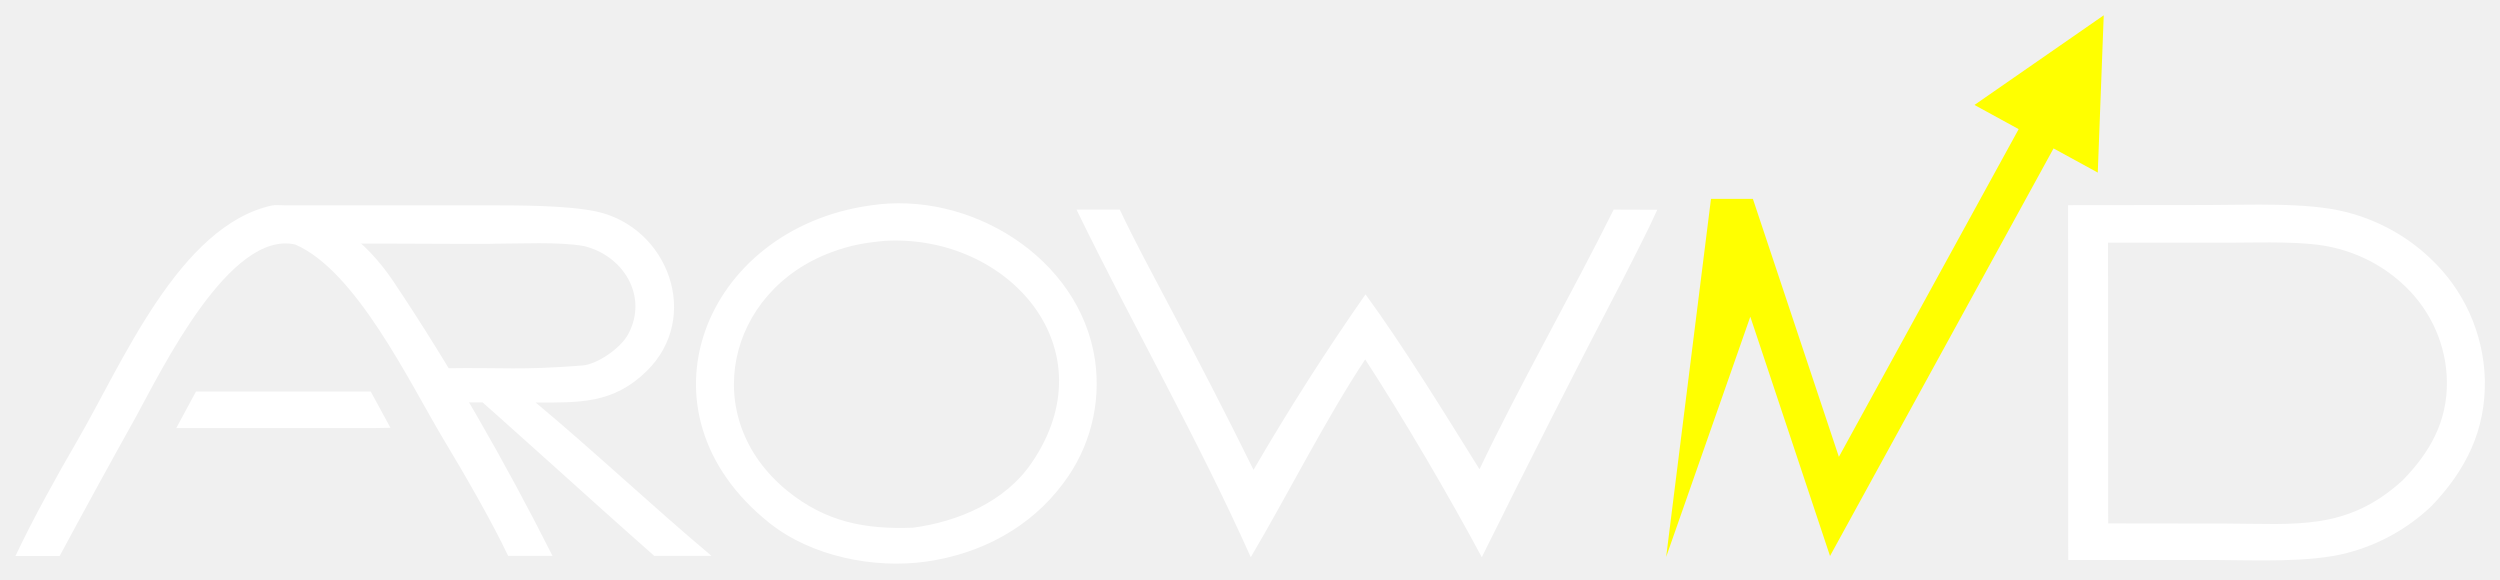
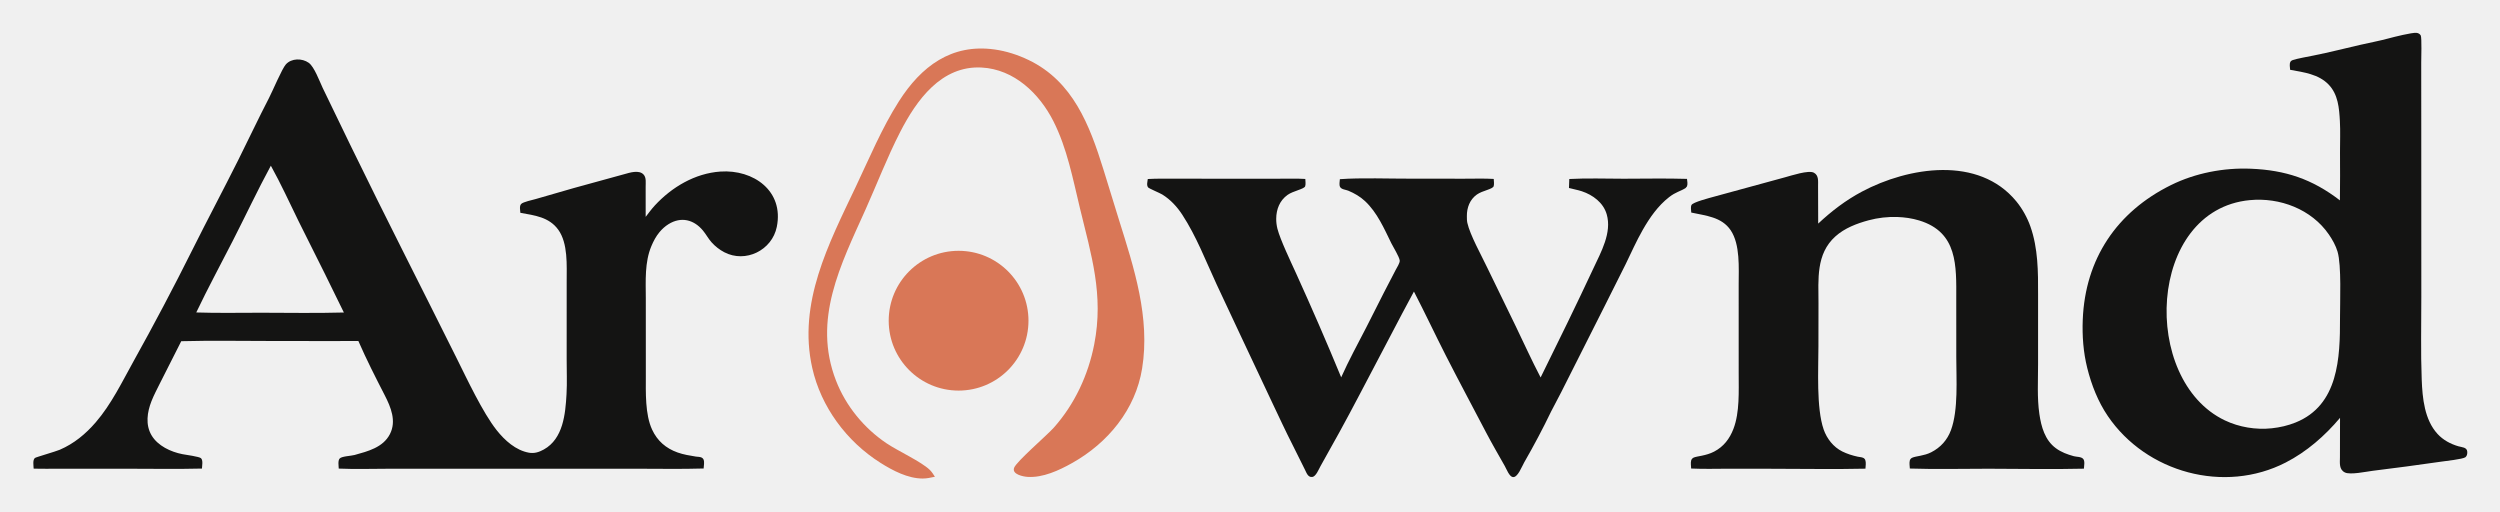
- <svg xmlns="http://www.w3.org/2000/svg" viewBox="151 173 1634 379" role="img" aria-labelledby="title">
-   <g fill="#FFFFFF">
-     <path fill-rule="evenodd" d="M1502.7 307.1 L1593.7 307 C1620.9 307 1658.8 305.1 1684 311.5 C1704.8 316.7 1723.9 327.1 1739.4 341.8 C1761.4 362.4 1774.2 390.8 1775.1 420.9 C1775.8 454.1 1762.8 480.1 1740.4 503.6 C1724.9 518.4 1705.9 529 1685.1 534.4 C1660.4 540.9 1624.5 539.1 1598.1 539 L1502.8 539 Z M1528.8 331.6 L1610.2 331.6 C1629.8 331.6 1657.8 330.4 1676.1 334.8 C1693.9 338.9 1710.2 347.7 1723.3 360.4 C1740.2 376.7 1750 399 1750.3 422.5 C1750.6 448.6 1739.1 468.8 1721.3 487 C1685 520.1 1651.4 515.3 1606.3 515.2 L1528.9 515.1 Z" />
-     <path fill-rule="evenodd" d="M719.7 307.3 C784.4 297.2 856.7 341 866.7 408.3 C870.8 436.8 863.4 465.8 846 488.8 C824.4 517.9 792.3 534.8 756.8 540 C722.3 545 681.2 536.6 654 514.9 C562.3 442 611.4 322.5 719.7 307.3 Z M729.6 330.4 C809.9 326 876.6 400.9 825.1 475.8 C807.9 500.9 777.4 513.9 747.8 517.9 C716.2 519.1 690.6 514.1 665.6 493.8 C607 446.1 625.9 363.1 694.6 337.8 C706.9 333.2 716.5 331.6 729.6 330.4 Z" />
-     <path d="M854.6 310 L882.9 310 C892.3 330.1 904.3 352.1 914.7 371.9 C933.8 407.7 952.4 443.8 970.3 480.1 C993.1 440.9 1017.5 402.6 1043.5 365.4 C1067.7 398.4 1096.2 444.7 1118 479.7 C1144.4 424.3 1177.7 366.2 1205.7 310 L1234.2 310.1 C1227.6 324.8 1218.7 341.7 1211.3 356.4 C1180.1 416.3 1149.5 476.6 1119.5 537.2 C1097.9 496.9 1068.2 446.2 1043.3 407.9 C1017.7 446.5 992.3 497 968.5 537.2 C934.2 460.4 891.2 385.3 854.6 310 Z" />
-     <path fill-rule="evenodd" d="M329.2 307.2 C362.3 307 390.6 330.8 407.9 356.6 C445.7 413 481.5 475.5 512.1 536.3 L483.1 536.3 C472.4 513.6 453.7 481.4 440.8 460 C418.5 422.7 383.8 349.9 343.9 332.8 C301.1 323.3 256.7 414.7 239.7 445.7 C222.9 475.8 206.3 506.1 190 536.4 L161.1 536.4 C172.1 513 188.2 483.9 201.3 461.4 C230.6 411.3 268 320.2 329.2 307.2 Z M279.1 428.9 L393.3 428.9 L406.2 452.6 L394.2 452.8 L266.2 452.8 Z" />
-     <path d="M390.9 307.2 C392.1 307.2 393.3 307.2 394.4 307.2 L468.1 307.2 C488.5 307.2 521.9 307.1 541 311.3 C587.8 321.6 609.6 380.4 573.6 415.6 C551.6 437.1 529.5 436.1 501 436.1 L501 436 C539.5 468.1 577.3 503.8 616 536.3 L578.6 536.3 C532.5 495.7 487.3 453.9 441 413.7 C483 413.1 489.5 415.1 531.5 411.9 C541.3 411.2 556.7 400.6 561.6 391.4 C574.9 366.6 558.4 339.9 532.5 333.8 C516.1 330.9 491 332.3 473.4 332.3 C475.8 332.5 438.3 332.4 400.7 332.2 L346 332.2 L346 318 L330 318 L330 307.2 Z M436 413 L441 413.7 L501 436 L445 436 Z" />
+ <svg xmlns="http://www.w3.org/2000/svg" viewBox="0 0 1854 379" width="1854" height="379" role="img" aria-labelledby="t">
+   <style>.m{fill:#141413}@media (prefers-color-scheme:dark){.m{fill:#FAF9F5}}</style>
+   <g class="m" fill-rule="evenodd">
+     <path id="A-r" d="M521.81 347.44C521.92 345.46 522.55 342.68 521.75 340.79C521.41 339.97 520.62 339.39 519.8 339.12C518.63 338.73 517.32 338.8 516.11 338.61C511.54 337.87 506.87 337.12 502.49 335.56C493.85 332.48 487.49 326.99 483.61 318.63C478.33 307.27 478.94 290.83 478.95 278.45L478.93 220.96C478.89 208.21 478.01 194.49 483.08 182.47C484.61 178.83 486.52 175.19 489.08 172.15C491.01 169.84 493.22 167.82 495.78 166.23C505 160.51 514.45 162.77 521.25 170.9C523.6 173.7 525.27 176.99 527.72 179.72C530.39 182.68 533.57 185.19 537.1 187.04C552.86 195.31 572.56 185.65 576.08 168.21C581.46 141.58 558.73 125.54 534.21 127.23C515.35 128.54 498.12 138.81 485.53 152.47C483.11 155.1 481.01 158.01 478.83 160.82L478.82 138.5C478.77 135.53 479.45 131.79 477.26 129.43C473.9 125.8 467.1 128 463.03 129.15L425.52 139.46L397.27 147.61C394.86 148.33 388.09 149.67 386.52 151.25C385.02 152.76 385.8 155.96 385.91 157.83C396.45 159.74 407.16 160.93 413.96 170.3C421.35 180.47 420.22 196.89 420.25 208.88L420.24 266.38C420.21 275.02 420.63 283.75 420.13 292.38C419.29 307.05 417.66 325.37 403.29 333.35C399.83 335.27 396.33 336.43 392.36 335.74C382.5 334.02 374.31 326.58 368.31 319.01C358.02 306.02 346.3 281.01 338.62 265.59C312.63 213.37 286.03 161.45 260.51 109L239.25 65.08C236.98 60.28 233.06 49.47 228.92 46.55C224.02 43.1 216.2 43.09 212 47.74C209.17 50.87 202.12 67.59 199.53 72.59C191.61 87.85 184.29 103.47 176.59 118.86C165.43 141.15 153.7 163.17 142.57 185.47C128.83 212.99 114.16 240.75 99.19 267.63C90.59 283.08 82.65 299.68 71.01 313.17C63.51 321.86 54.91 328.99 44.31 333.55C41.29 334.85 26.71 339.01 25.94 339.61C24.04 341.07 24.92 345.43 24.95 347.53C31.96 347.77 38.99 347.57 46.01 347.59L90.26 347.59C110.08 347.53 129.97 348.02 149.76 347.49C149.85 345.41 150.72 341.45 149.08 339.82C147.87 338.61 137.73 337.28 135.35 336.82C126.71 335.15 116.97 330.64 112.36 322.78C107.74 314.9 109.15 305.64 112.33 297.52C114.12 292.95 116.45 288.63 118.62 284.23L134.41 253.04C156.72 252.44 179.11 252.88 201.43 252.88L245.93 252.93L265.76 252.87C271.7 266.49 278.5 279.87 285.3 293.08C289.87 301.97 294.14 312.31 289.14 321.98C284.03 331.87 272.75 334.69 262.94 337.42C260.42 338.12 253.53 338.33 251.95 339.99C250.41 341.63 251.18 345.45 251.21 347.51C263.78 348.08 276.53 347.59 289.13 347.61L371.38 347.6L470.63 347.6C487.67 347.58 504.78 347.96 521.81 347.44ZM145.55 231.72C154.11 213.74 163.63 196.19 172.69 178.46C182.14 159.97 190.97 141.13 200.86 122.88C208.28 136.2 214.66 150.21 221.37 163.91L240.95 203.1L255.01 231.75C234.64 232.32 214.21 231.96 193.83 231.92C177.75 231.89 161.62 232.28 145.55 231.72Z" />
+     <path id="symbol-outline" fill="#D97757" d="M693.33 353.56C692.15 351.76 691.08 349.96 689.5 348.44C683.12 342.3 666.21 334.6 657.57 328.82C640.77 317.56 627.29 301.13 619.97 282.24C602.42 236.93 623.48 196.4 641.8 155.56C650.39 136.41 657.92 116.7 667.5 98.02C679.66 74.31 698.05 48.51 727.96 50.08C752.11 51.35 770.81 69.35 781.22 89.92C791.4 110.07 795.59 132.49 800.85 154.25C809.32 189.28 818.64 218.56 811.5 255.26C807.07 278.08 796.98 299.77 781.47 317.18C776.19 323.09 753.78 342.23 752.06 346.93C750.28 351.8 758.83 353.44 761.92 353.65C773.4 354.45 785.48 348.79 795.24 343.3C821.67 328.44 842.06 303.73 846.99 273.31C853.09 235.58 841.04 198.79 829.9 163.27L818.24 125.48C808.05 92.76 795.67 60.24 762.7 44.45C754.81 40.67 746.29 37.9 737.61 36.69C705.55 32.22 683.13 49.24 666.63 75.14C653.87 95.15 644.72 117.31 634.55 138.69C614.54 180.8 591.56 224.71 602.35 272.8C608.85 301.79 627.91 327.43 652.9 343.2C661.97 348.93 673.23 354.87 684.23 354.88C687.33 354.89 690.33 354.21 693.33 353.56Z" />
+     <circle id="symbol-pit" fill="#D97757" cx="710.89" cy="237.83" r="51.83" />
+     <path id="w" d="M1251.08 132.66C1235.41 132.16 1219.68 132.55 1204 132.54C1190.63 132.53 1177.12 132.02 1163.79 132.75L1163.55 139.41C1166.68 140.29 1169.94 140.8 1173.06 141.83C1181.28 144.56 1189.03 150.3 1191.53 158.91C1195.49 172.54 1187.28 186.98 1181.69 198.97C1169.01 226.14 1155.81 253.05 1142.53 279.92C1135.92 267.33 1130.05 254.29 1123.85 241.48L1102.9 198.4C1098.65 189.43 1090.21 174.37 1088.18 165.28C1087.82 163.66 1087.84 161.95 1087.83 160.3C1087.77 154.06 1089.97 148.01 1095.26 144.26C1099.53 141.24 1107.14 140.35 1107.74 137.98C1108.17 136.32 1107.82 134.38 1107.76 132.69C1100.51 132.26 1093.11 132.55 1085.81 132.53L1046.81 132.5C1030.39 132.56 1009.51 131.71 993.64 132.88C993.56 134.56 992.99 136.99 993.76 138.56C994.73 140.54 998.05 140.65 999.87 141.41C1004.43 143.33 1008.65 145.74 1012.29 149.14C1021.36 157.61 1026.47 169.51 1031.84 180.45C1033.32 183.45 1037.63 190.26 1038.03 193.15C1038.28 194.86 1035.91 198.53 1035.07 200.11L1026.34 216.92L1013.28 242.71C1006.94 255 1000.28 267.2 994.62 279.83C983.93 253.86 972.67 228.02 961.05 202.44C957.33 194.27 949.38 177.66 947.34 169.65C946.74 167.28 946.42 164.68 946.44 162.24C946.48 155.2 949.01 148.71 954.86 144.53C958.99 141.58 967.24 140.23 967.92 138.13C968.45 136.49 968.06 134.4 968.02 132.71C961.55 132.32 955.01 132.54 948.51 132.53L912.51 132.54L872.01 132.51C865.08 132.53 858.1 132.35 851.2 132.76C851 134.56 850.15 137.34 851.42 138.95C852.14 139.85 860.05 143.07 862 144.28C868.01 147.99 872.96 153.38 876.8 159.26C887.28 175.3 894.19 193.51 902.22 210.83L920.76 250.37L943.72 299.12C948.68 309.52 953.49 319.98 958.74 330.25L967.84 348.52C968.96 350.8 970.07 354.14 973.2 353.72C975.95 353.34 978.01 347.91 979.29 345.69L993.11 320.89C1003.3 302.38 1012.94 283.6 1022.81 264.94L1039.85 232.51L1048.57 216.21C1056.67 231.83 1064.14 247.79 1072.13 263.47C1081.87 282.57 1092.01 301.45 1101.94 320.45C1106.39 328.96 1111.24 337.28 1115.97 345.64C1117.21 347.82 1119.24 353.37 1121.89 353.8C1125.5 354.38 1128.56 346.04 1130.35 342.92C1137.41 330.63 1144.18 317.92 1150.32 305.14L1157.82 290.8L1190.25 226.49L1205.56 195.95C1209.69 187.46 1213.56 178.71 1218.24 170.51C1223.45 161.4 1229.5 152.68 1237.83 146.18C1242.72 142.37 1246.2 141.87 1250.01 139.47L1251.06 138.21C1251.75 136.47 1251.24 134.43 1251.08 132.66Z" />
+     <path id="n" d="M1545.42 347.57C1545.52 345.6 1546.32 342.02 1544.93 340.36C1543.44 338.59 1539.99 338.89 1537.92 338.31C1533.1 336.97 1528.68 335.38 1524.61 332.38C1516.51 326.43 1513.78 316.48 1512.4 307.05C1510.64 294.92 1511.45 282.29 1511.43 270.08L1511.44 218.58C1511.5 201.63 1511.47 184.15 1505.75 167.97C1503.41 161.34 1499.78 154.81 1495.33 149.37C1467.4 115.28 1415.24 123.79 1380.82 142.1C1368.84 148.47 1358.25 156.58 1348.37 165.82L1348.28 138.1C1348.23 134.49 1348.97 130.12 1345.18 128.08C1341.21 125.95 1328.35 130.26 1323.82 131.47L1270.68 145.98C1267.85 146.78 1255.43 149.94 1254.41 152.04C1253.64 153.63 1254.17 155.95 1254.24 157.63C1264.9 159.97 1276.82 160.81 1283.51 170.81C1290.62 181.44 1289.4 198.72 1289.4 211.02L1289.41 277.02C1289.39 290.01 1290.23 305.82 1285.51 318.08C1282.67 325.43 1278.29 331.19 1271.22 334.9C1265.09 338.11 1258.3 338.26 1256.03 339.35C1255.16 339.77 1254.42 340.53 1254.17 341.48C1253.69 343.33 1254.09 345.58 1254.16 347.46C1263.18 347.88 1272.32 347.64 1281.37 347.6L1312.12 347.63C1335.56 347.61 1360.14 348.12 1383.42 347.57C1383.5 345.59 1384 343.06 1383.29 341.14C1383.01 340.36 1382.38 339.81 1381.63 339.49C1380.42 338.97 1379.02 338.97 1377.75 338.69C1373.79 337.84 1369.85 336.6 1366.22 334.8C1359.67 331.55 1354.78 325.32 1352.4 318.44C1346.91 302.52 1348.55 274.03 1348.55 256.59L1348.59 224.84C1348.57 207.2 1346.62 188.4 1361.11 175.34C1367.98 169.15 1376.97 165.75 1385.76 163.37C1392.6 161.51 1399.96 160.68 1407.04 160.92C1412.49 161.11 1418.06 161.9 1423.28 163.5C1451.97 172.24 1450.82 197.15 1450.76 221.9L1450.78 264.91C1450.77 281.09 1452.39 303.93 1446.84 318.96C1444.11 326.36 1439.13 331.86 1432.15 335.42C1426.84 338.12 1420.82 338.19 1418.1 339.45C1417.19 339.87 1416.52 340.6 1416.29 341.59C1415.86 343.43 1416.25 345.61 1416.34 347.47C1435.72 348.12 1455.22 347.59 1474.62 347.61C1498.2 347.64 1521.87 348.14 1545.42 347.57Z" />
+     <path id="d" d="M1735.36 309.88L1735.3 339.23C1735.26 343.45 1734.55 348.21 1739.01 350.39C1742.96 352.31 1754.83 349.74 1759.51 349.16C1776.37 347.04 1793.23 344.89 1810.04 342.41C1813.2 341.94 1826.47 340.53 1828.35 339.08C1829.56 338.14 1829.81 336.49 1829.73 335.06C1829.55 331.61 1825.72 331.72 1823.13 330.96C1817.25 329.24 1811.85 326.35 1807.68 321.81C1797.97 311.24 1796.47 295.19 1795.94 281.47C1795.14 261 1795.69 240.46 1795.65 219.98L1795.62 97.97L1795.58 46.72C1795.58 43.63 1796.08 28.01 1795.23 26.32C1794.62 25.13 1793.33 24.49 1792.04 24.36C1788.74 24.04 1775.37 27.4 1771.53 28.44C1764.49 30.36 1757.25 31.66 1750.14 33.31C1738.73 35.94 1727.35 38.85 1715.87 41.15C1712.37 41.85 1703.13 43.52 1700.28 44.55C1699.6 44.79 1698.95 45.18 1698.59 45.83C1697.67 47.46 1698.26 50 1698.36 51.76C1708.44 53.62 1719.45 54.95 1726.93 62.74C1733.95 70.05 1734.73 80.15 1735.26 89.75C1735.68 97.31 1735.34 104.93 1735.35 112.5C1735.35 124.53 1735.51 136.56 1735.28 148.59C1714.79 132.83 1694.94 126.16 1669.14 125.12C1649.07 124.3 1628.11 128.32 1610.05 137.23C1569.84 157.08 1546.38 191.97 1544.57 237.02C1544.09 249.09 1544.98 261.22 1547.92 272.97C1551.04 285.48 1555.89 297.85 1563.17 308.56C1591.71 350.53 1649.62 366.36 1695.09 343C1710.69 334.99 1724.12 323.23 1735.36 309.88ZM1684.74 317.62C1673 318.87 1660.58 316.82 1649.94 311.75C1587.23 281.83 1592.28 155.78 1668.39 148.42C1690.69 146.27 1714.22 155.11 1727.13 173.95C1729.74 177.77 1732.2 182.14 1733.52 186.6C1736.53 196.7 1735.33 224.02 1735.35 235.93C1735.42 265.28 1734.34 300.48 1702.37 313.34C1696.69 315.62 1690.82 316.97 1684.74 317.62Z" />
  </g>
-   <polygon fill="#ffff00" points="1240 537 1269.3 303 1296.7 303 1352.9 471.6 1470.4 257.4 1441.5 241.6 1526 183 1522.1 285.8 1493.2 270 1347.1 536.4 1295 380" />
</svg>
